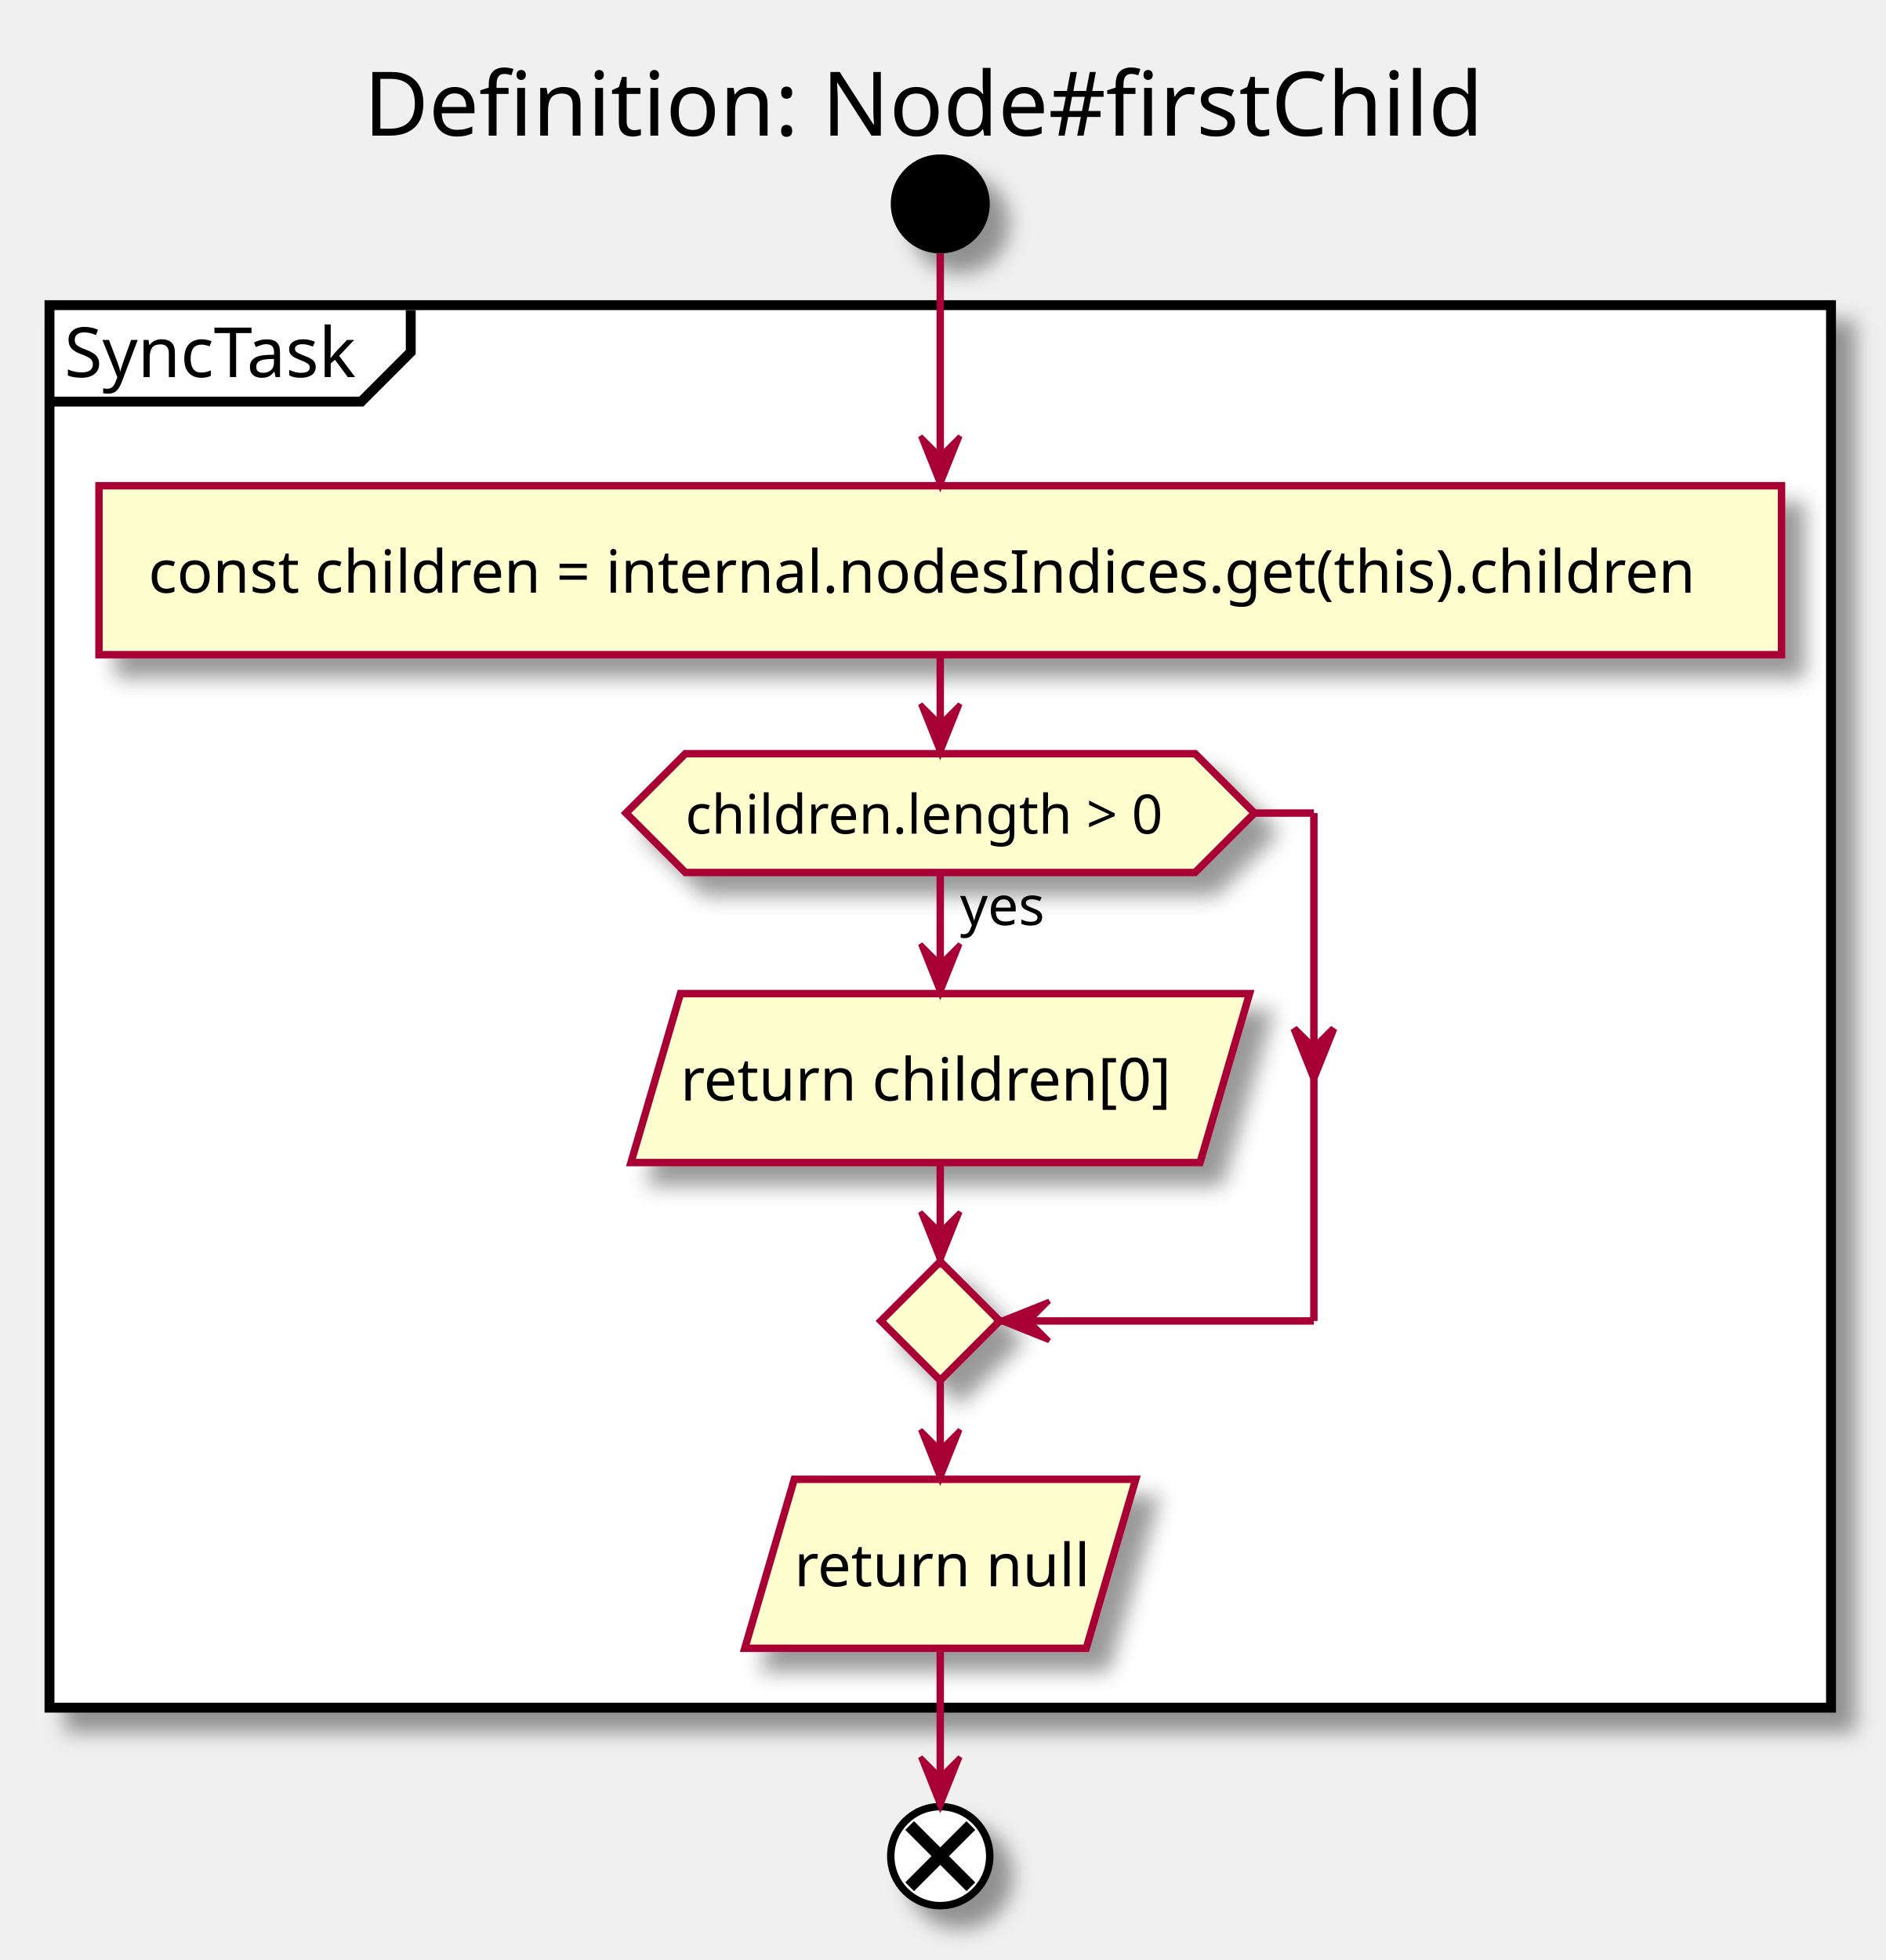
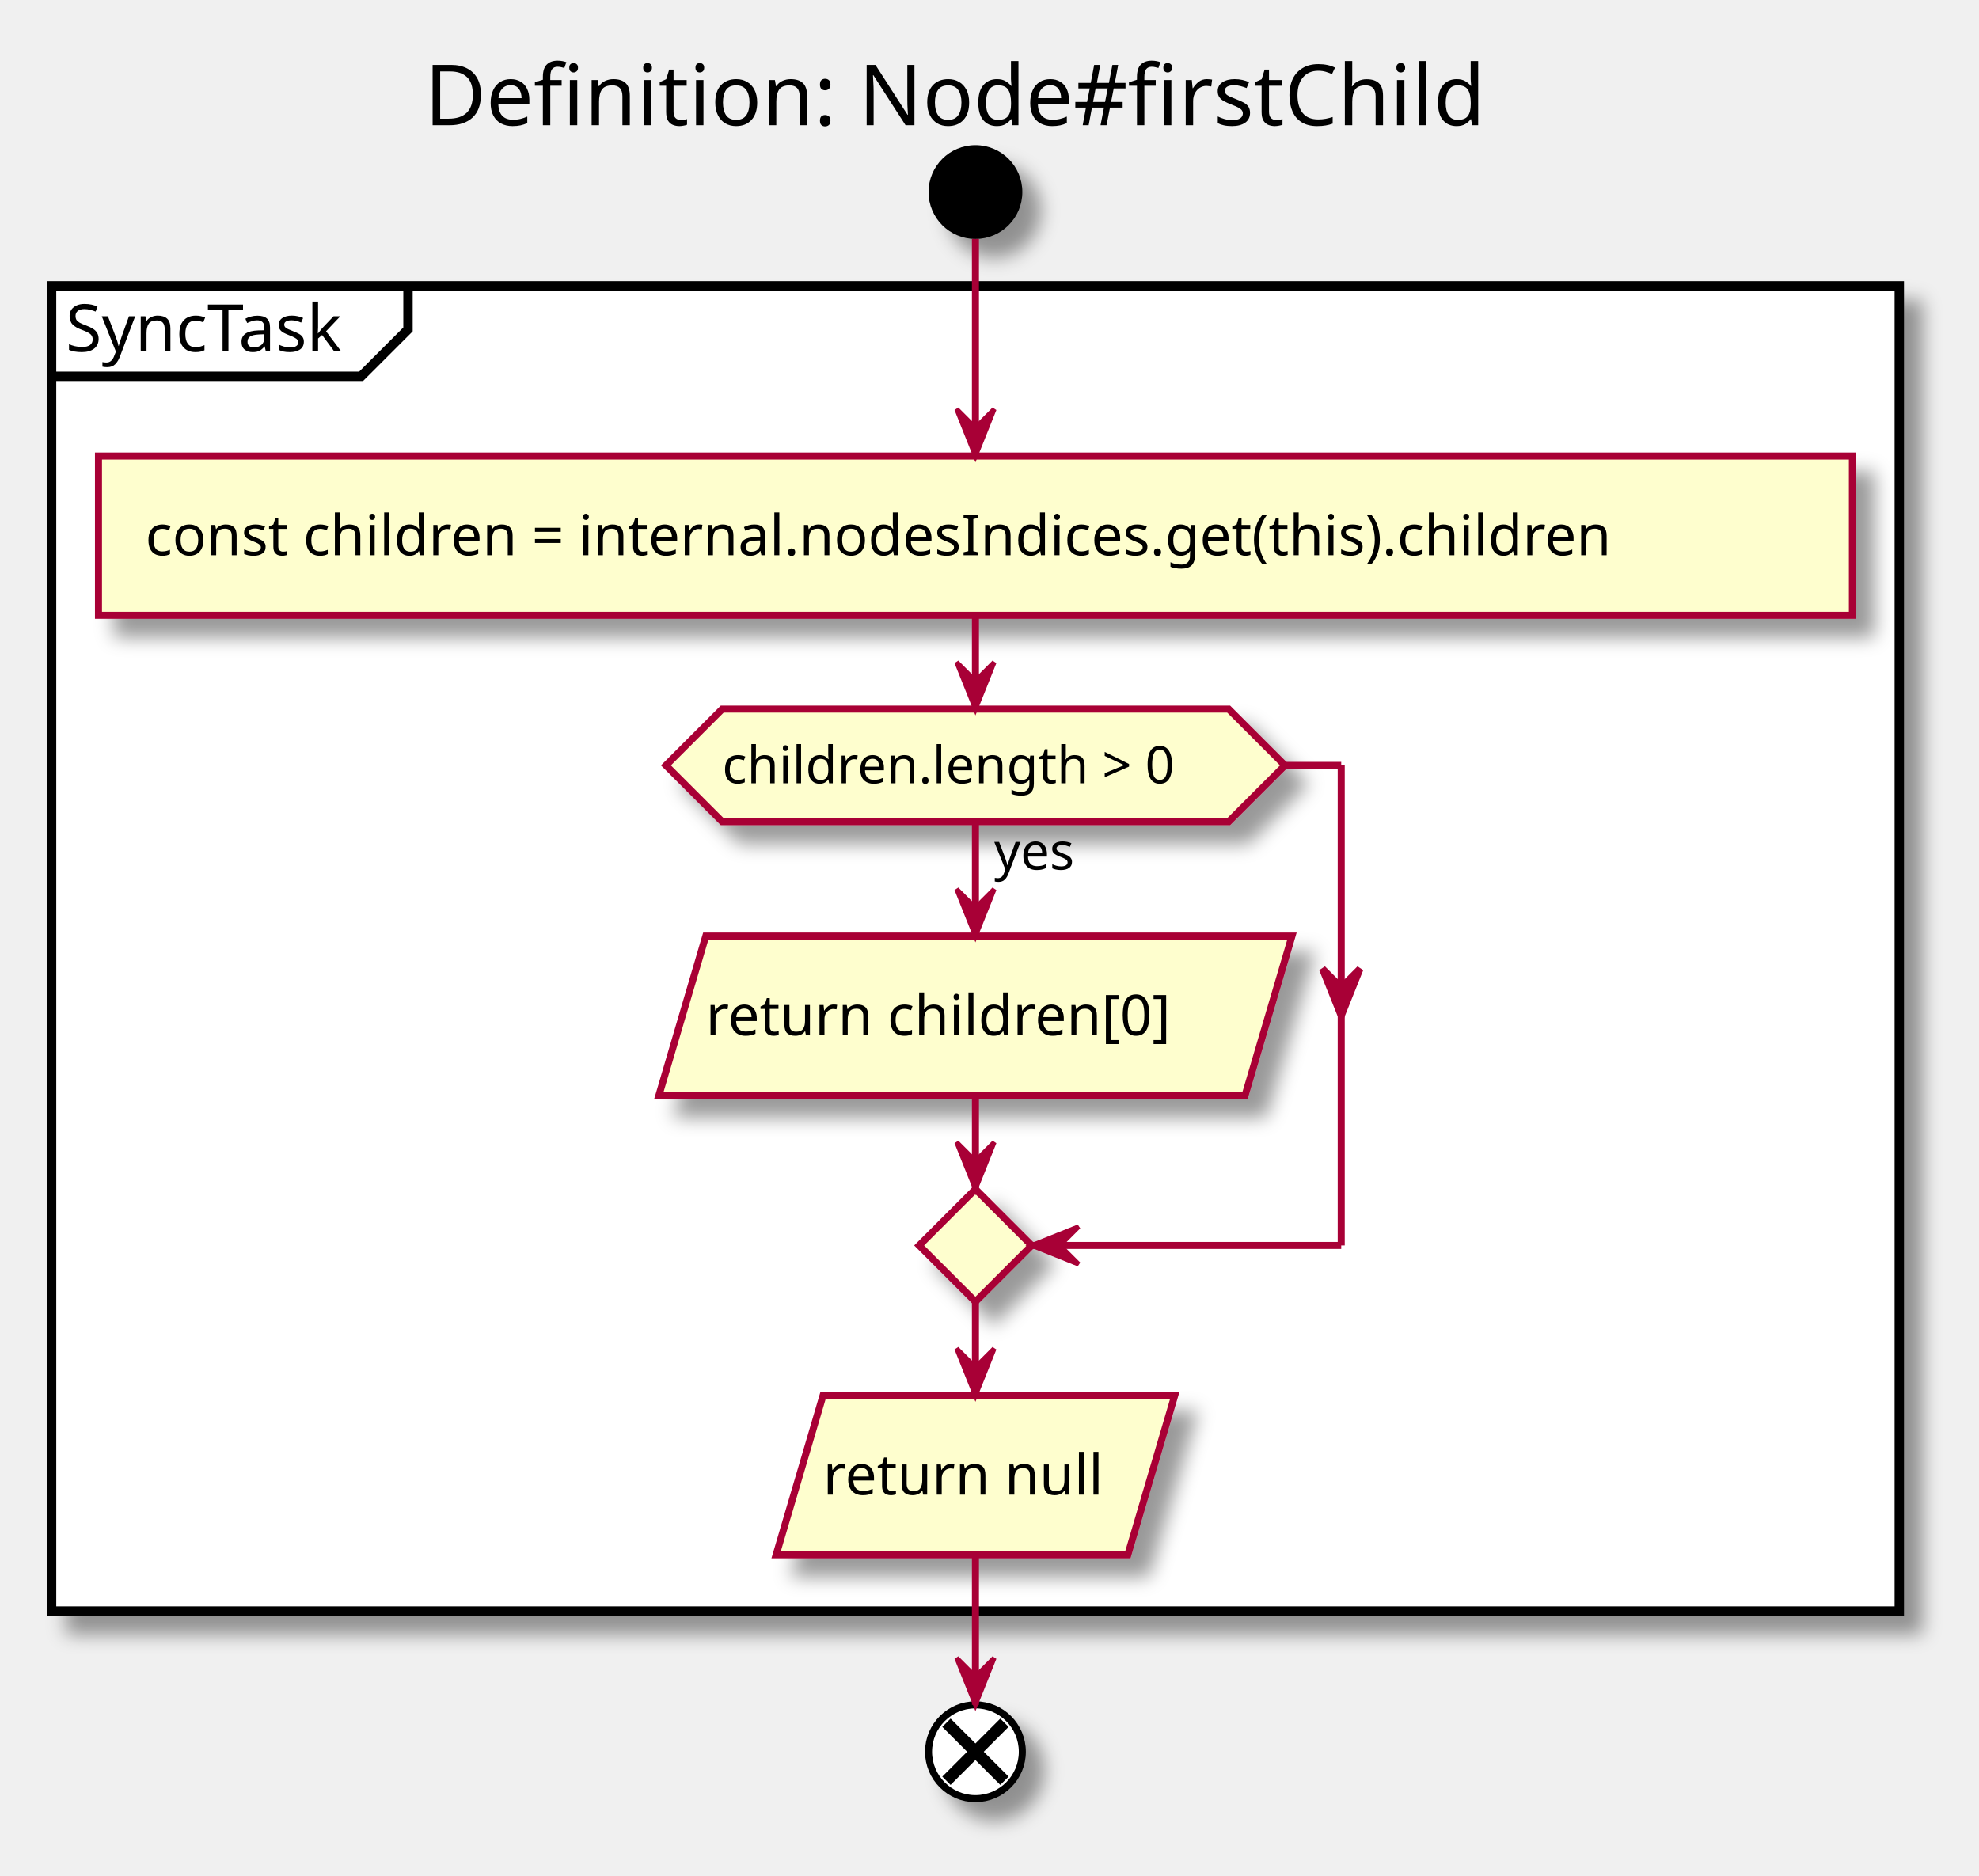
- <svg xmlns="http://www.w3.org/2000/svg" contentScriptType="application/ecmascript" contentStyleType="text/css" height="396px" preserveAspectRatio="none" style="width:381px;height:396px;" version="1.1" viewBox="0 0 381 396" width="381px" zoomAndPan="magnify">
+ <svg xmlns="http://www.w3.org/2000/svg" contentScriptType="application/ecmascript" contentStyleType="text/css" height="400px" preserveAspectRatio="none" style="width:422px;height:400px;" version="1.1" viewBox="0 0 422 400" width="422px" zoomAndPan="magnify">
  <defs>
    <filter height="300%" id="f1iunrcgu66uy1" width="300%" x="-1" y="-1">
      <feGaussianBlur result="blurOut" stdDeviation="2.0" />
      <feColorMatrix in="blurOut" result="blurOut2" type="matrix" values="0 0 0 0 0 0 0 0 0 0 0 0 0 0 0 0 0 0 .4 0" />
      <feOffset dx="4.0" dy="4.0" in="blurOut2" result="blurOut3" />
      <feBlend in="SourceGraphic" in2="blurOut3" mode="normal" />
    </filter>
  </defs>
  <g>
-     <text fill="#000000" font-family="sans-serif" font-size="18" lengthAdjust="spacingAndGlyphs" textLength="232" x="73.5" y="27.402">Definition: Node#firstChild</text>
-     <ellipse cx="190" cy="41.199" fill="#000000" filter="url(#f1iunrcgu66uy1)" rx="10" ry="10" style="stroke: none; stroke-width: 1.0;" />
-     <rect fill="#FFFFFF" filter="url(#f1iunrcgu66uy1)" height="283.364" style="stroke: #000000; stroke-width: 2.0;" width="360" x="10" y="61.652" />
-     <path d="M83,62.652 L83,71.141 L73,81.141 L10,81.141 " fill="none" style="stroke: #000000; stroke-width: 2.0;" />
-     <text fill="#000000" font-family="sans-serif" font-size="14" lengthAdjust="spacingAndGlyphs" textLength="63" x="13" y="76.188">SyncTask</text>
-     <rect fill="#FEFECE" filter="url(#f1iunrcgu66uy1)" height="34.133" style="stroke: #A80036; stroke-width: 1.5;" width="340" x="20" y="98.141" />
-     <text fill="#000000" font-family="sans-serif" font-size="12" lengthAdjust="spacingAndGlyphs" textLength="320" x="30" y="119.742">const children = internal.nodesIndices.get(this).children</text>
-     <polygon fill="#FEFECE" filter="url(#f1iunrcgu66uy1)" points="137.5,200.751,252.5,200.751,242.5,234.884,127.5,234.884" style="stroke: #A80036; stroke-width: 1.5;" />
-     <text fill="#000000" font-family="sans-serif" font-size="12" lengthAdjust="spacingAndGlyphs" textLength="101" x="137.5" y="222.352">return children[0]</text>
-     <polygon fill="#FEFECE" filter="url(#f1iunrcgu66uy1)" points="138.5,152.273,241.5,152.273,253.5,164.273,241.5,176.273,138.5,176.273,126.5,164.273,138.5,152.273" style="stroke: #A80036; stroke-width: 1.5;" />
-     <text fill="#000000" font-family="sans-serif" font-size="11" lengthAdjust="spacingAndGlyphs" textLength="18" x="194" y="186.908">yes</text>
-     <text fill="#000000" font-family="sans-serif" font-size="11" lengthAdjust="spacingAndGlyphs" textLength="103" x="138.5" y="168.431">children.length &gt; 0</text>
-     <polygon fill="#FEFECE" filter="url(#f1iunrcgu66uy1)" points="190,254.884,202,266.884,190,278.884,178,266.884,190,254.884" style="stroke: #A80036; stroke-width: 1.5;" />
-     <polygon fill="#FEFECE" filter="url(#f1iunrcgu66uy1)" points="160.5,298.884,229.5,298.884,219.5,333.017,150.5,333.017" style="stroke: #A80036; stroke-width: 1.5;" />
-     <text fill="#000000" font-family="sans-serif" font-size="12" lengthAdjust="spacingAndGlyphs" textLength="59" x="160.5" y="320.485">return null</text>
-     <ellipse cx="190" cy="375.017" fill="#FFFFFF" filter="url(#f1iunrcgu66uy1)" rx="10" ry="10" style="stroke: #000000; stroke-width: 1.5;" />
-     <line style="stroke: #000000; stroke-width: 2.5;" x1="183.813" x2="196.187" y1="368.829" y2="381.204" />
-     <line style="stroke: #000000; stroke-width: 2.5;" x1="196.187" x2="183.813" y1="368.829" y2="381.204" />
-     <line style="stroke: #A80036; stroke-width: 1.5;" x1="190" x2="190" y1="176.273" y2="200.751" />
-     <polygon fill="#A80036" points="186,190.751,190,200.751,194,190.751,190,194.751" style="stroke: #A80036; stroke-width: 1.0;" />
-     <line style="stroke: #A80036; stroke-width: 1.5;" x1="253.5" x2="265.5" y1="164.273" y2="164.273" />
-     <polygon fill="#A80036" points="261.5,207.817,265.5,217.817,269.5,207.817,265.5,211.817" style="stroke: #A80036; stroke-width: 1.5;" />
-     <line style="stroke: #A80036; stroke-width: 1.5;" x1="265.5" x2="265.5" y1="164.273" y2="266.884" />
-     <line style="stroke: #A80036; stroke-width: 1.5;" x1="265.5" x2="202" y1="266.884" y2="266.884" />
-     <polygon fill="#A80036" points="212,262.884,202,266.884,212,270.884,208,266.884" style="stroke: #A80036; stroke-width: 1.0;" />
-     <line style="stroke: #A80036; stroke-width: 1.5;" x1="190" x2="190" y1="234.884" y2="254.884" />
-     <polygon fill="#A80036" points="186,244.884,190,254.884,194,244.884,190,248.884" style="stroke: #A80036; stroke-width: 1.0;" />
-     <line style="stroke: #A80036; stroke-width: 1.5;" x1="190" x2="190" y1="132.273" y2="152.273" />
-     <polygon fill="#A80036" points="186,142.273,190,152.273,194,142.273,190,146.273" style="stroke: #A80036; stroke-width: 1.0;" />
-     <line style="stroke: #A80036; stroke-width: 1.5;" x1="190" x2="190" y1="278.884" y2="298.884" />
-     <polygon fill="#A80036" points="186,288.884,190,298.884,194,288.884,190,292.884" style="stroke: #A80036; stroke-width: 1.0;" />
-     <line style="stroke: #A80036; stroke-width: 1.5;" x1="190" x2="190" y1="51.199" y2="98.141" />
-     <polygon fill="#A80036" points="186,88.141,190,98.141,194,88.141,190,92.141" style="stroke: #A80036; stroke-width: 1.0;" />
-     <line style="stroke: #A80036; stroke-width: 1.5;" x1="190" x2="190" y1="333.017" y2="365.017" />
-     <polygon fill="#A80036" points="186,355.017,190,365.017,194,355.017,190,359.017" style="stroke: #A80036; stroke-width: 1.0;" />
+     <text fill="#000000" font-family="sans-serif" font-size="18" lengthAdjust="spacing" textLength="239" x="90.5" y="26.708">Definition: Node#firstChild</text>
+     <ellipse cx="208" cy="40.953" fill="#000000" filter="url(#f1iunrcgu66uy1)" rx="10" ry="10" style="stroke:none;stroke-width:1.0;" />
+     <rect fill="#FFFFFF" filter="url(#f1iunrcgu66uy1)" height="282.606" style="stroke:#000000;stroke-width:2.0;" width="394" x="11" y="60.953" />
+     <path d="M87,60.953 L87,70.25 L77,80.25 L11,80.25 " fill="none" style="stroke:#000000;stroke-width:2.0;" />
+     <text fill="#000000" font-family="sans-serif" font-size="14" lengthAdjust="spacing" textLength="66" x="14" y="74.948">SyncTask</text>
+     <rect fill="#FEFECE" filter="url(#f1iunrcgu66uy1)" height="33.969" style="stroke:#A80036;stroke-width:1.5;" width="374" x="21" y="97.25" />
+     <text fill="#000000" font-family="sans-serif" font-size="12" lengthAdjust="spacing" textLength="354" x="31" y="118.389">const children = internal.nodesIndices.get(this).children</text>
+     <polygon fill="#FEFECE" filter="url(#f1iunrcgu66uy1)" points="150.5,199.621,275.5,199.621,265.5,233.59,140.5,233.59" style="stroke:#A80036;stroke-width:1.5;" />
+     <text fill="#000000" font-family="sans-serif" font-size="12" lengthAdjust="spacing" textLength="111" x="150.5" y="220.76">return children[0]</text>
+     <polygon fill="#FEFECE" filter="url(#f1iunrcgu66uy1)" points="154,151.219,262,151.219,274,163.219,262,175.219,154,175.219,142,163.219,154,151.219" style="stroke:#A80036;stroke-width:1.5;" />
+     <text fill="#000000" font-family="sans-serif" font-size="11" lengthAdjust="spacing" textLength="20" x="212" y="185.429">yes</text>
+     <text fill="#000000" font-family="sans-serif" font-size="11" lengthAdjust="spacing" textLength="108" x="154" y="167.027">children.length &gt; 0</text>
+     <polygon fill="#FEFECE" filter="url(#f1iunrcgu66uy1)" points="208,253.59,220,265.59,208,277.59,196,265.59,208,253.59" style="stroke:#A80036;stroke-width:1.5;" />
+     <polygon fill="#FEFECE" filter="url(#f1iunrcgu66uy1)" points="175.5,297.59,250.5,297.59,240.5,331.559,165.5,331.559" style="stroke:#A80036;stroke-width:1.5;" />
+     <text fill="#000000" font-family="sans-serif" font-size="12" lengthAdjust="spacing" textLength="65" x="175.5" y="318.728">return null</text>
+     <ellipse cx="208" cy="373.559" fill="#FFFFFF" filter="url(#f1iunrcgu66uy1)" rx="10" ry="10" style="stroke:#000000;stroke-width:1.5;" />
+     <line style="stroke:#000000;stroke-width:2.5;" x1="201.813" x2="214.187" y1="367.371" y2="379.746" />
+     <line style="stroke:#000000;stroke-width:2.5;" x1="214.187" x2="201.813" y1="367.371" y2="379.746" />
+     <line style="stroke:#A80036;stroke-width:1.5;" x1="208" x2="208" y1="175.219" y2="199.621" />
+     <polygon fill="#A80036" points="204,189.621,208,199.621,212,189.621,208,193.621" style="stroke:#A80036;stroke-width:1.0;" />
+     <line style="stroke:#A80036;stroke-width:1.5;" x1="274" x2="286" y1="163.219" y2="163.219" />
+     <polygon fill="#A80036" points="282,206.606,286,216.606,290,206.606,286,210.606" style="stroke:#A80036;stroke-width:1.5;" />
+     <line style="stroke:#A80036;stroke-width:1.5;" x1="286" x2="286" y1="163.219" y2="265.59" />
+     <line style="stroke:#A80036;stroke-width:1.5;" x1="286" x2="220" y1="265.59" y2="265.59" />
+     <polygon fill="#A80036" points="230,261.59,220,265.59,230,269.59,226,265.59" style="stroke:#A80036;stroke-width:1.0;" />
+     <line style="stroke:#A80036;stroke-width:1.5;" x1="208" x2="208" y1="233.59" y2="253.59" />
+     <polygon fill="#A80036" points="204,243.59,208,253.59,212,243.59,208,247.59" style="stroke:#A80036;stroke-width:1.0;" />
+     <line style="stroke:#A80036;stroke-width:1.5;" x1="208" x2="208" y1="131.219" y2="151.219" />
+     <polygon fill="#A80036" points="204,141.219,208,151.219,212,141.219,208,145.219" style="stroke:#A80036;stroke-width:1.0;" />
+     <line style="stroke:#A80036;stroke-width:1.5;" x1="208" x2="208" y1="277.59" y2="297.59" />
+     <polygon fill="#A80036" points="204,287.59,208,297.59,212,287.59,208,291.59" style="stroke:#A80036;stroke-width:1.0;" />
+     <line style="stroke:#A80036;stroke-width:1.5;" x1="208" x2="208" y1="50.953" y2="97.25" />
+     <polygon fill="#A80036" points="204,87.25,208,97.25,212,87.25,208,91.25" style="stroke:#A80036;stroke-width:1.0;" />
+     <line style="stroke:#A80036;stroke-width:1.5;" x1="208" x2="208" y1="331.559" y2="363.559" />
+     <polygon fill="#A80036" points="204,353.559,208,363.559,212,353.559,208,357.559" style="stroke:#A80036;stroke-width:1.0;" />
  </g>
</svg>
